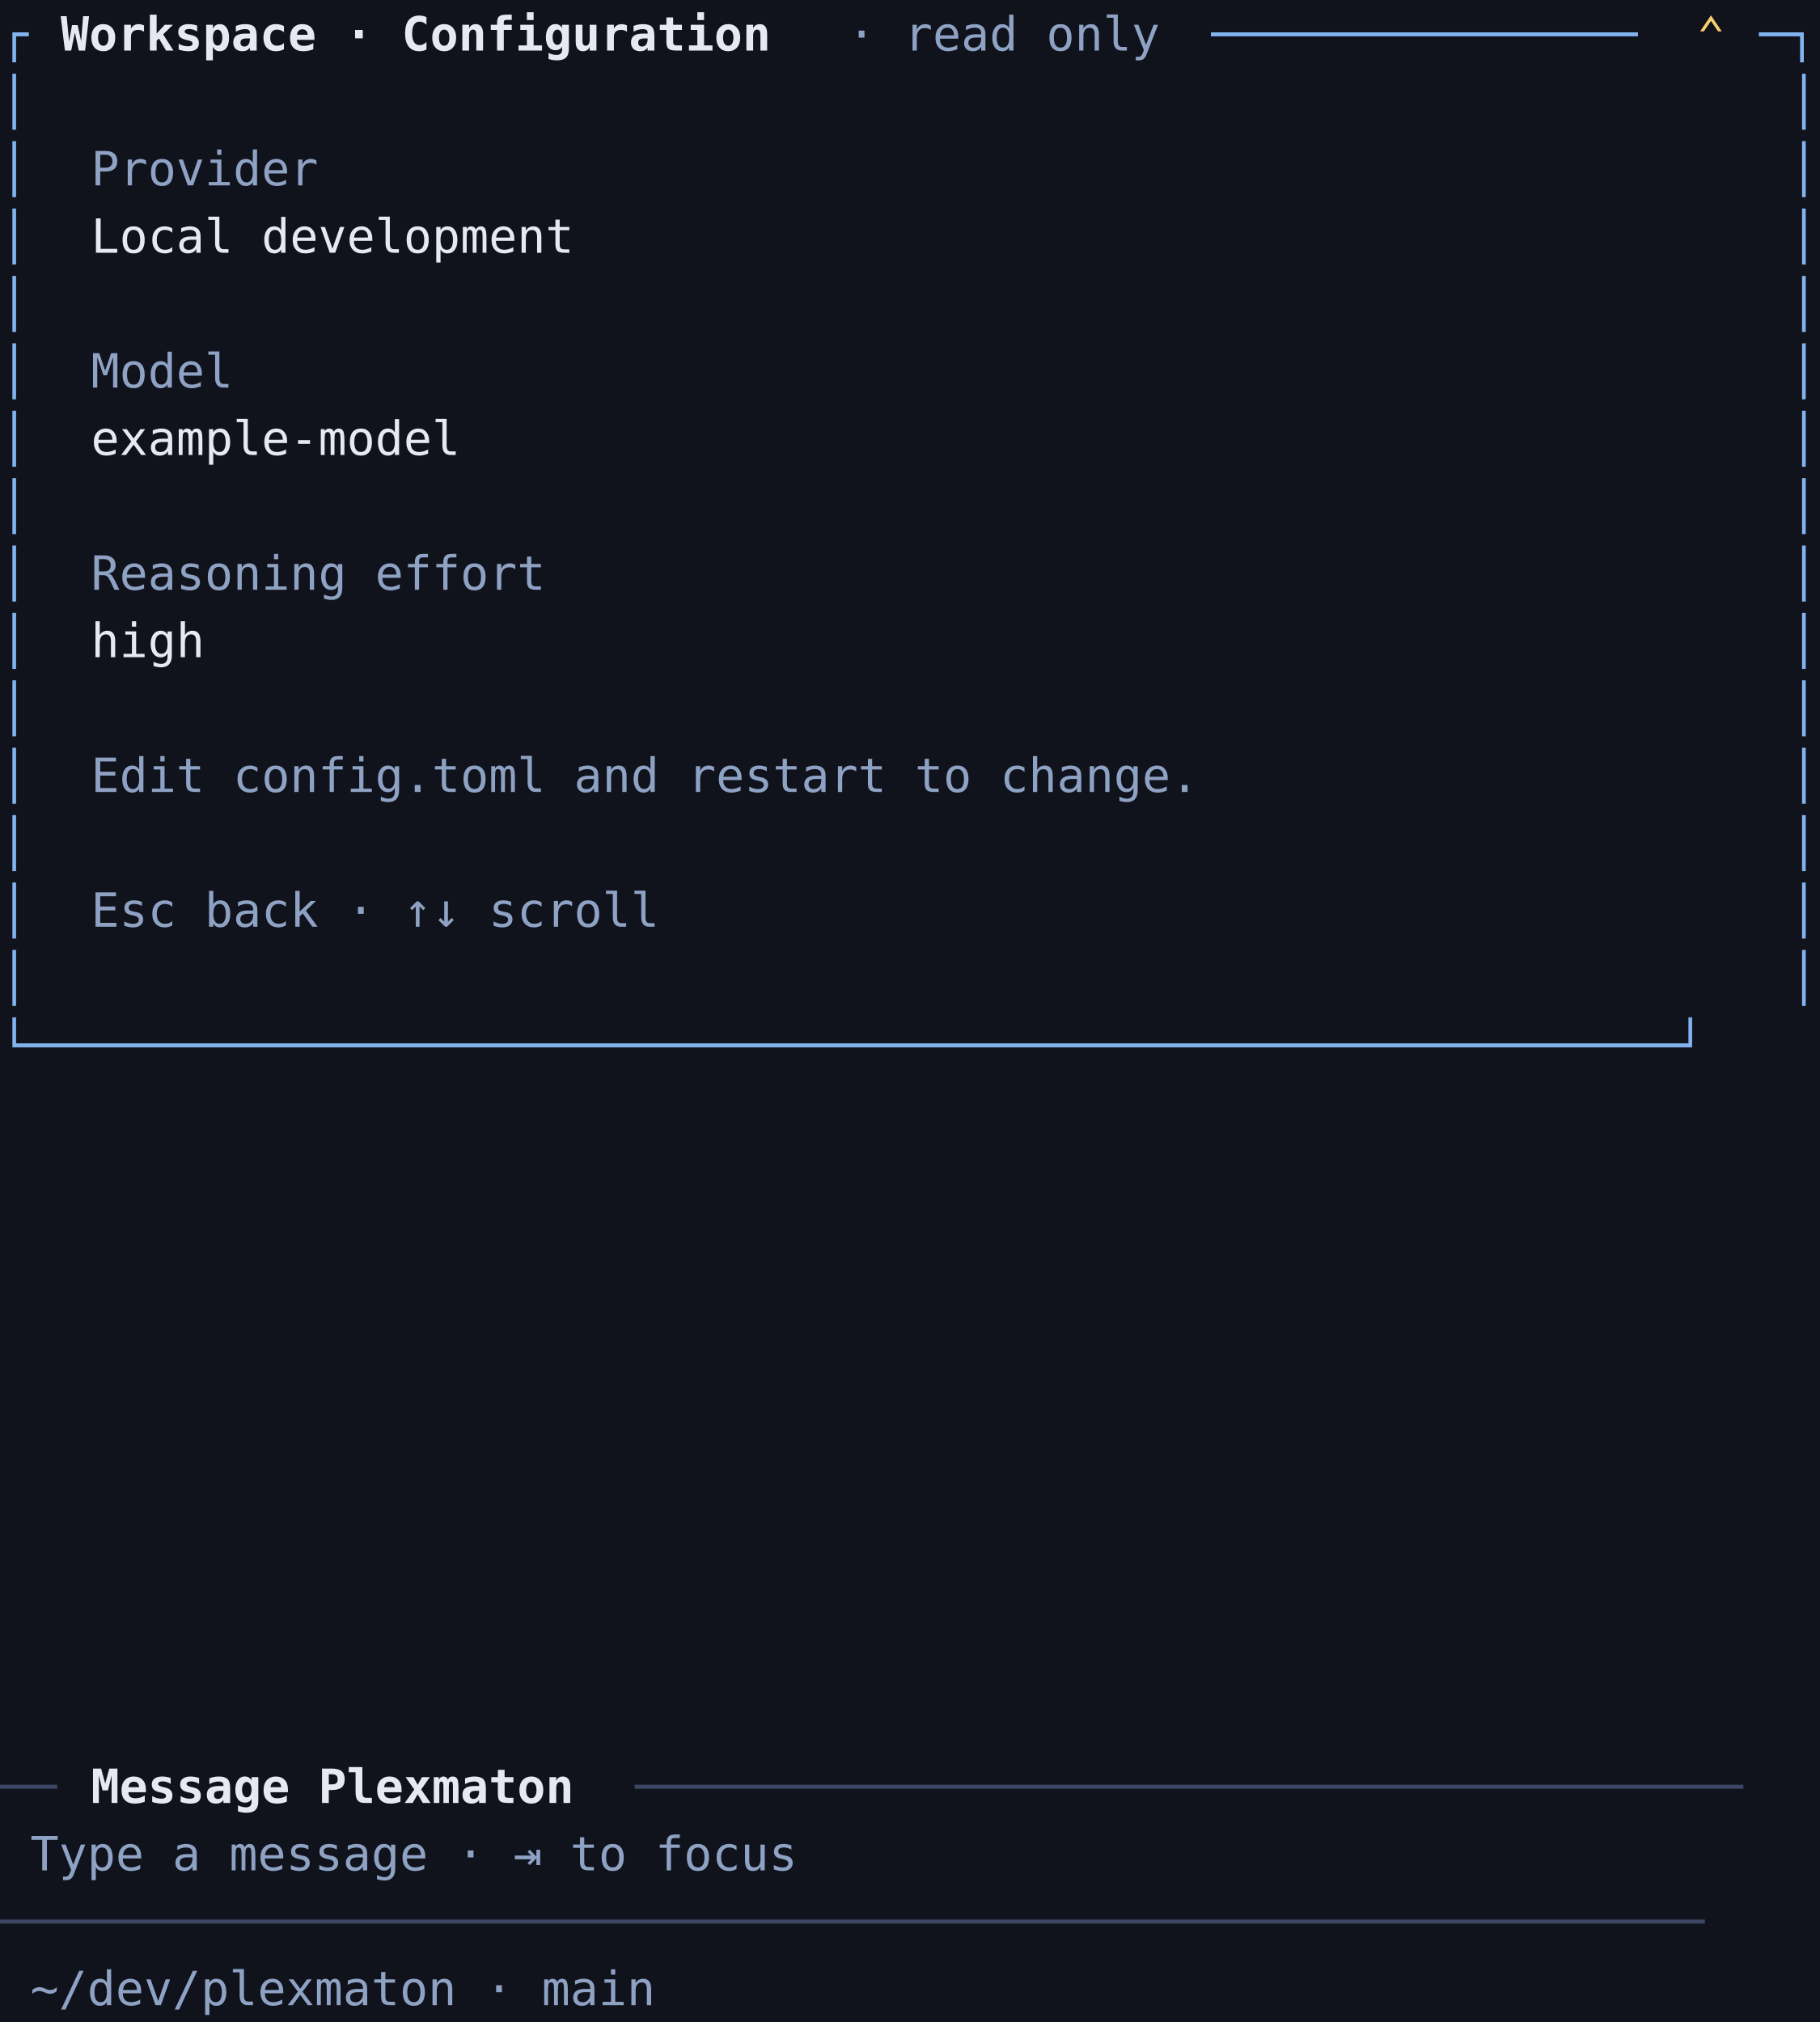
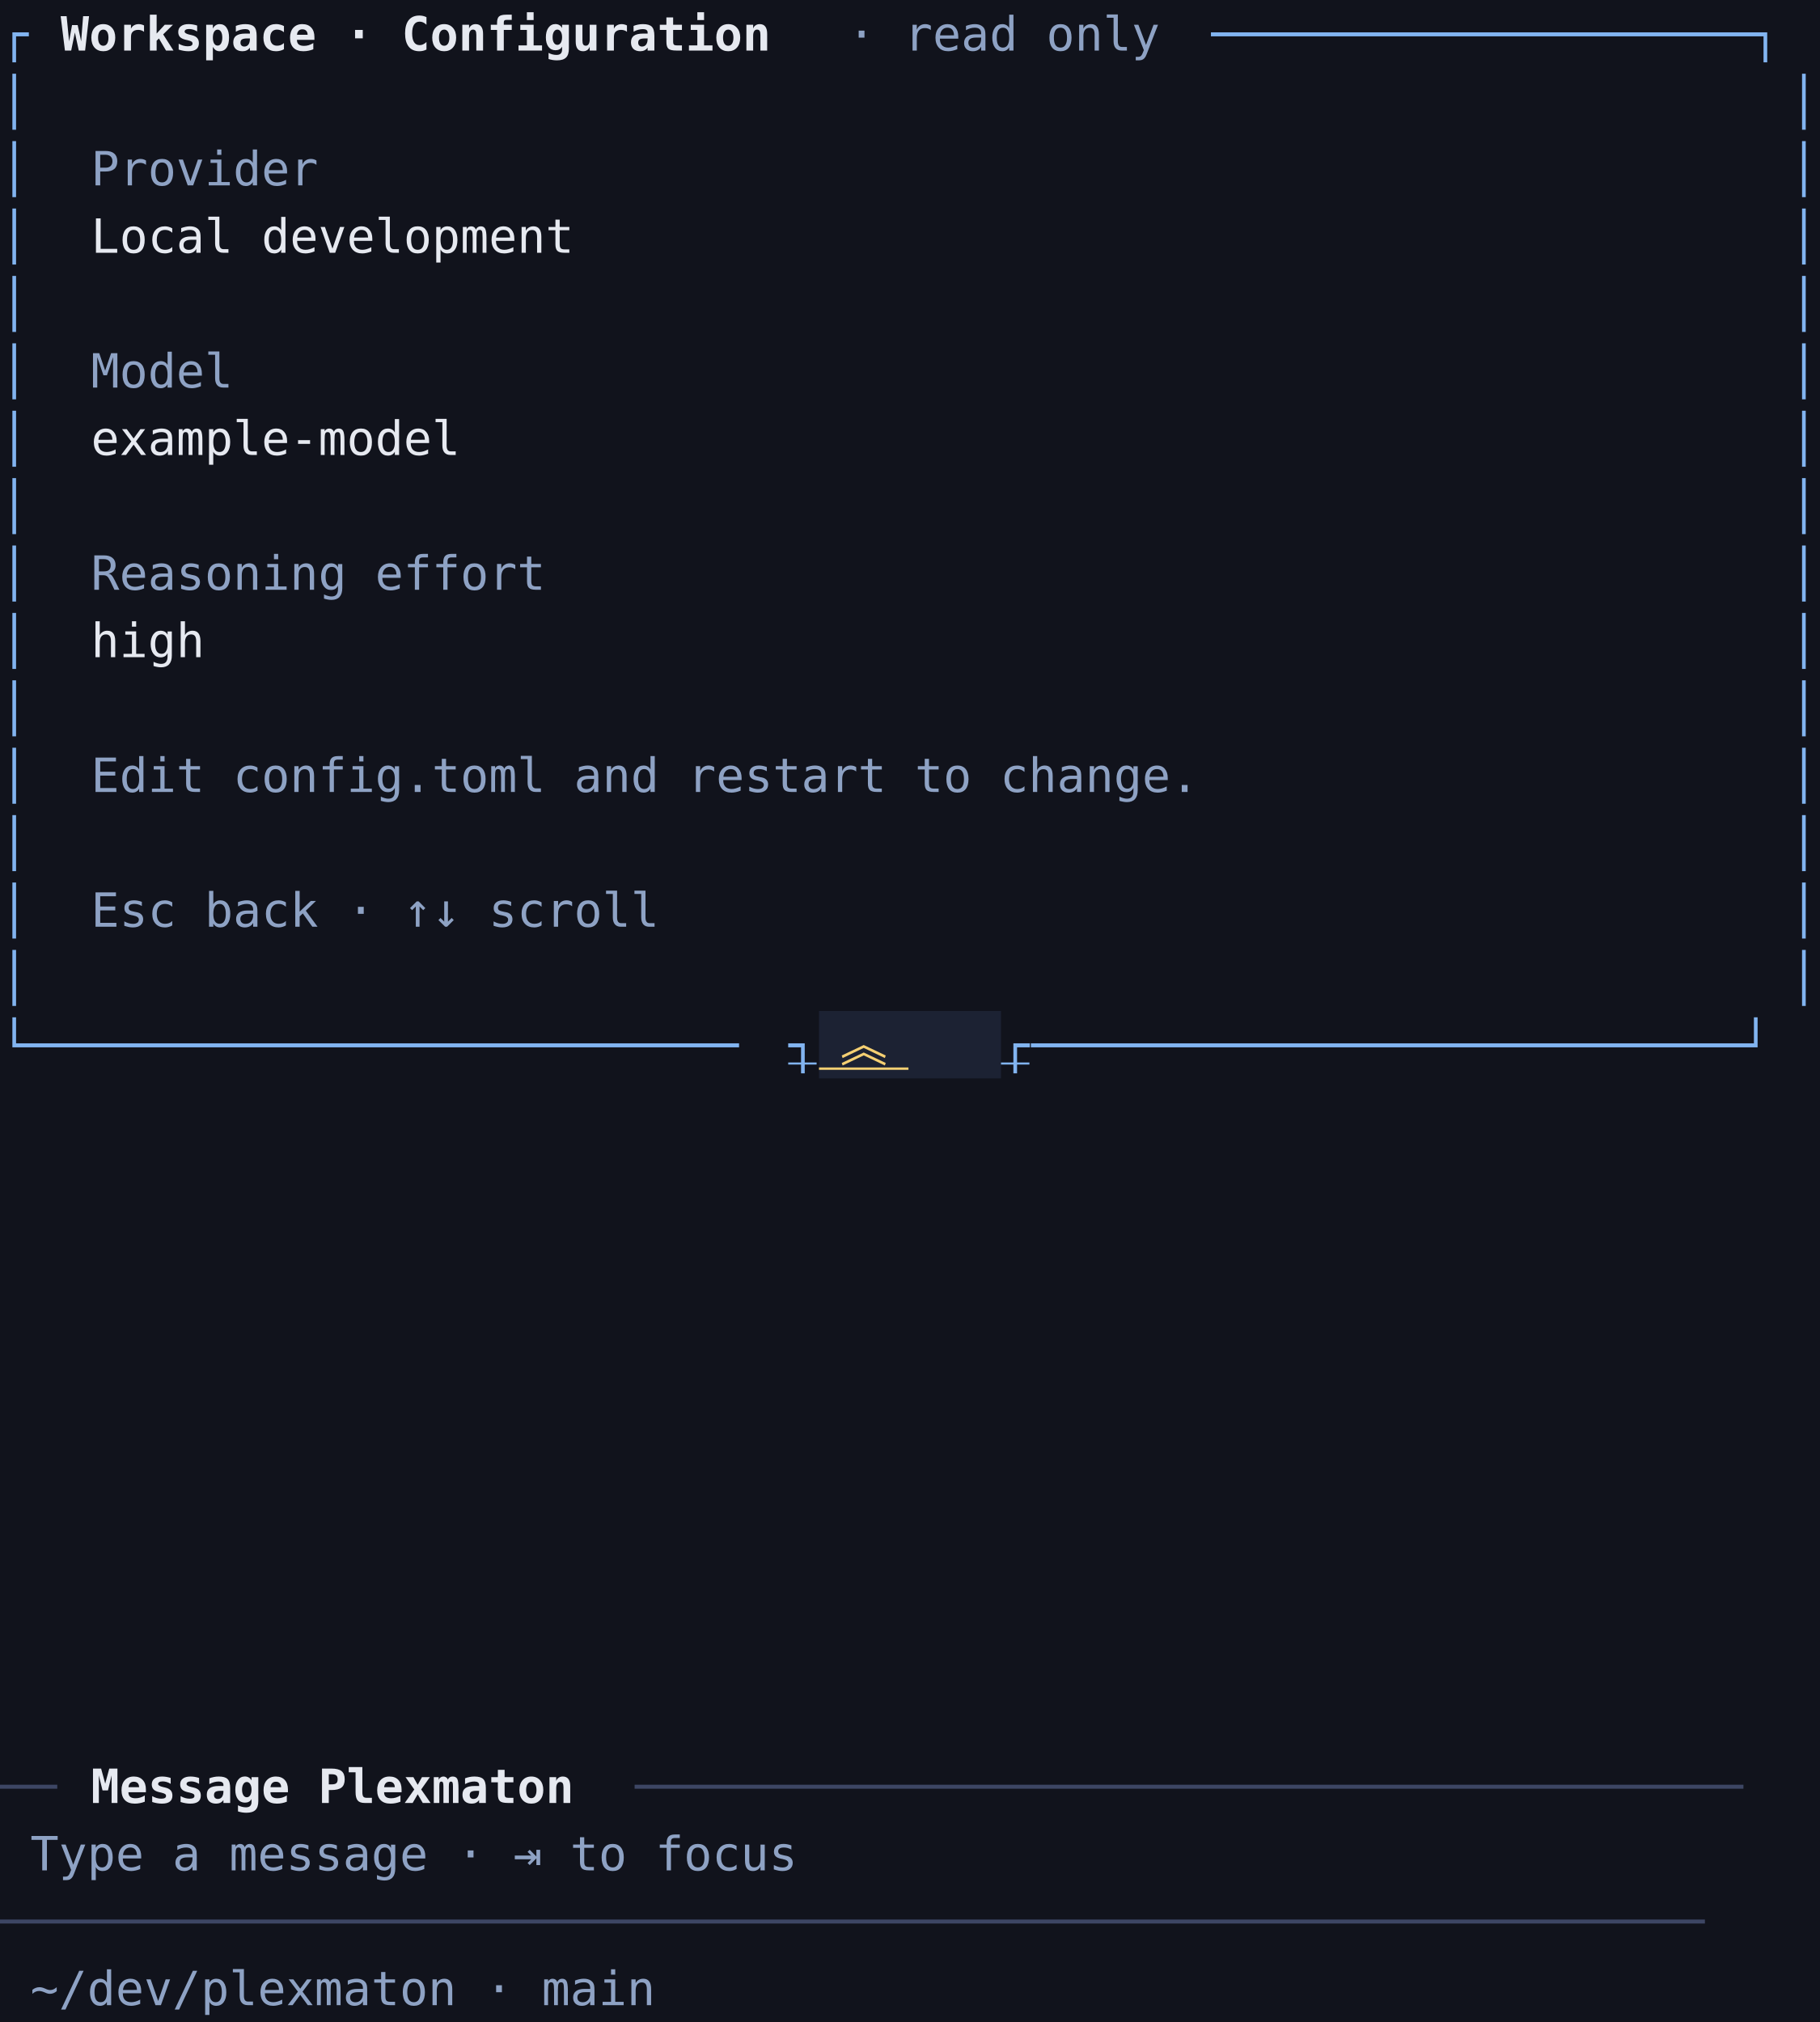
<svg xmlns="http://www.w3.org/2000/svg" width="100%" height="100%" viewBox="0 0 540 600" preserveAspectRatio="xMinYMin meet">
  <rect width="100%" height="100%" fill="#11131c" />
  <g font-family="Menlo,'Agave Nerd Font Mono',monospace" font-size="14">
    <text x="0" y="15" fill="#82b4f0" font-weight="normal" font-style="normal" opacity="1" text-decoration="none" xml:space="preserve" textLength="18" lengthAdjust="spacingAndGlyphs">┌ </text>
    <text x="18" y="15" fill="#e6e9f0" font-weight="bold" font-style="normal" opacity="1" text-decoration="none" xml:space="preserve" textLength="225" lengthAdjust="spacingAndGlyphs">Workspace · Configuration</text>
    <text x="243" y="15" fill="#8ea2c4" font-weight="normal" font-style="normal" opacity="1" text-decoration="none" xml:space="preserve" textLength="108" lengthAdjust="spacingAndGlyphs"> · read only</text>
-     <text x="351" y="15" fill="#82b4f0" font-weight="normal" font-style="normal" opacity="1" text-decoration="none" xml:space="preserve" textLength="144" lengthAdjust="spacingAndGlyphs"> ───────────────</text>
-     <text x="495" y="15" fill="#f5d072" font-weight="normal" font-style="normal" opacity="1" text-decoration="none" xml:space="preserve" textLength="27" lengthAdjust="spacingAndGlyphs"> ⌃ </text>
-     <text x="522" y="15" fill="#82b4f0" font-weight="normal" font-style="normal" opacity="1" text-decoration="none" xml:space="preserve" textLength="18" lengthAdjust="spacingAndGlyphs">─┐</text>
+     <text x="351" y="15" fill="#82b4f0" font-weight="normal" font-style="normal" opacity="1" text-decoration="none" xml:space="preserve" textLength="189" lengthAdjust="spacingAndGlyphs"> ───────────────────┐</text>
    <text x="0" y="35" fill="#82b4f0" font-weight="normal" font-style="normal" opacity="1" text-decoration="none" xml:space="preserve" textLength="9" lengthAdjust="spacingAndGlyphs">│</text>
    <text x="531" y="35" fill="#82b4f0" font-weight="normal" font-style="normal" opacity="1" text-decoration="none" xml:space="preserve" textLength="9" lengthAdjust="spacingAndGlyphs">│</text>
    <text x="0" y="55" fill="#82b4f0" font-weight="normal" font-style="normal" opacity="1" text-decoration="none" xml:space="preserve" textLength="9" lengthAdjust="spacingAndGlyphs">│</text>
    <text x="27" y="55" fill="#8ea2c4" font-weight="normal" font-style="normal" opacity="1" text-decoration="none" xml:space="preserve" textLength="72" lengthAdjust="spacingAndGlyphs">Provider</text>
    <text x="531" y="55" fill="#82b4f0" font-weight="normal" font-style="normal" opacity="1" text-decoration="none" xml:space="preserve" textLength="9" lengthAdjust="spacingAndGlyphs">│</text>
    <text x="0" y="75" fill="#82b4f0" font-weight="normal" font-style="normal" opacity="1" text-decoration="none" xml:space="preserve" textLength="9" lengthAdjust="spacingAndGlyphs">│</text>
    <text x="27" y="75" fill="#e6e9f0" font-weight="normal" font-style="normal" opacity="1" text-decoration="none" xml:space="preserve" textLength="153" lengthAdjust="spacingAndGlyphs">Local development</text>
    <text x="531" y="75" fill="#82b4f0" font-weight="normal" font-style="normal" opacity="1" text-decoration="none" xml:space="preserve" textLength="9" lengthAdjust="spacingAndGlyphs">│</text>
    <text x="0" y="95" fill="#82b4f0" font-weight="normal" font-style="normal" opacity="1" text-decoration="none" xml:space="preserve" textLength="9" lengthAdjust="spacingAndGlyphs">│</text>
    <text x="531" y="95" fill="#82b4f0" font-weight="normal" font-style="normal" opacity="1" text-decoration="none" xml:space="preserve" textLength="9" lengthAdjust="spacingAndGlyphs">│</text>
    <text x="0" y="115" fill="#82b4f0" font-weight="normal" font-style="normal" opacity="1" text-decoration="none" xml:space="preserve" textLength="9" lengthAdjust="spacingAndGlyphs">│</text>
    <text x="27" y="115" fill="#8ea2c4" font-weight="normal" font-style="normal" opacity="1" text-decoration="none" xml:space="preserve" textLength="45" lengthAdjust="spacingAndGlyphs">Model</text>
    <text x="531" y="115" fill="#82b4f0" font-weight="normal" font-style="normal" opacity="1" text-decoration="none" xml:space="preserve" textLength="9" lengthAdjust="spacingAndGlyphs">│</text>
    <text x="0" y="135" fill="#82b4f0" font-weight="normal" font-style="normal" opacity="1" text-decoration="none" xml:space="preserve" textLength="9" lengthAdjust="spacingAndGlyphs">│</text>
    <text x="27" y="135" fill="#e6e9f0" font-weight="normal" font-style="normal" opacity="1" text-decoration="none" xml:space="preserve" textLength="117" lengthAdjust="spacingAndGlyphs">example-model</text>
    <text x="531" y="135" fill="#82b4f0" font-weight="normal" font-style="normal" opacity="1" text-decoration="none" xml:space="preserve" textLength="9" lengthAdjust="spacingAndGlyphs">│</text>
    <text x="0" y="155" fill="#82b4f0" font-weight="normal" font-style="normal" opacity="1" text-decoration="none" xml:space="preserve" textLength="9" lengthAdjust="spacingAndGlyphs">│</text>
    <text x="531" y="155" fill="#82b4f0" font-weight="normal" font-style="normal" opacity="1" text-decoration="none" xml:space="preserve" textLength="9" lengthAdjust="spacingAndGlyphs">│</text>
    <text x="0" y="175" fill="#82b4f0" font-weight="normal" font-style="normal" opacity="1" text-decoration="none" xml:space="preserve" textLength="9" lengthAdjust="spacingAndGlyphs">│</text>
    <text x="27" y="175" fill="#8ea2c4" font-weight="normal" font-style="normal" opacity="1" text-decoration="none" xml:space="preserve" textLength="144" lengthAdjust="spacingAndGlyphs">Reasoning effort</text>
    <text x="531" y="175" fill="#82b4f0" font-weight="normal" font-style="normal" opacity="1" text-decoration="none" xml:space="preserve" textLength="9" lengthAdjust="spacingAndGlyphs">│</text>
    <text x="0" y="195" fill="#82b4f0" font-weight="normal" font-style="normal" opacity="1" text-decoration="none" xml:space="preserve" textLength="9" lengthAdjust="spacingAndGlyphs">│</text>
    <text x="27" y="195" fill="#e6e9f0" font-weight="normal" font-style="normal" opacity="1" text-decoration="none" xml:space="preserve" textLength="36" lengthAdjust="spacingAndGlyphs">high</text>
    <text x="531" y="195" fill="#82b4f0" font-weight="normal" font-style="normal" opacity="1" text-decoration="none" xml:space="preserve" textLength="9" lengthAdjust="spacingAndGlyphs">│</text>
    <text x="0" y="215" fill="#82b4f0" font-weight="normal" font-style="normal" opacity="1" text-decoration="none" xml:space="preserve" textLength="9" lengthAdjust="spacingAndGlyphs">│</text>
    <text x="531" y="215" fill="#82b4f0" font-weight="normal" font-style="normal" opacity="1" text-decoration="none" xml:space="preserve" textLength="9" lengthAdjust="spacingAndGlyphs">│</text>
    <text x="0" y="235" fill="#82b4f0" font-weight="normal" font-style="normal" opacity="1" text-decoration="none" xml:space="preserve" textLength="9" lengthAdjust="spacingAndGlyphs">│</text>
    <text x="27" y="235" fill="#8ea2c4" font-weight="normal" font-style="normal" opacity="1" text-decoration="none" xml:space="preserve" textLength="351" lengthAdjust="spacingAndGlyphs">Edit config.toml and restart to change.</text>
    <text x="531" y="235" fill="#82b4f0" font-weight="normal" font-style="normal" opacity="1" text-decoration="none" xml:space="preserve" textLength="9" lengthAdjust="spacingAndGlyphs">│</text>
    <text x="0" y="255" fill="#82b4f0" font-weight="normal" font-style="normal" opacity="1" text-decoration="none" xml:space="preserve" textLength="9" lengthAdjust="spacingAndGlyphs">│</text>
    <text x="531" y="255" fill="#82b4f0" font-weight="normal" font-style="normal" opacity="1" text-decoration="none" xml:space="preserve" textLength="9" lengthAdjust="spacingAndGlyphs">│</text>
    <text x="0" y="275" fill="#82b4f0" font-weight="normal" font-style="normal" opacity="1" text-decoration="none" xml:space="preserve" textLength="9" lengthAdjust="spacingAndGlyphs">│</text>
    <text x="27" y="275" fill="#8ea2c4" font-weight="normal" font-style="normal" opacity="1" text-decoration="none" xml:space="preserve" textLength="180" lengthAdjust="spacingAndGlyphs">Esc back · ↑↓ scroll</text>
    <text x="531" y="275" fill="#82b4f0" font-weight="normal" font-style="normal" opacity="1" text-decoration="none" xml:space="preserve" textLength="9" lengthAdjust="spacingAndGlyphs">│</text>
    <text x="0" y="295" fill="#82b4f0" font-weight="normal" font-style="normal" opacity="1" text-decoration="none" xml:space="preserve" textLength="9" lengthAdjust="spacingAndGlyphs">│</text>
    <text x="531" y="295" fill="#82b4f0" font-weight="normal" font-style="normal" opacity="1" text-decoration="none" xml:space="preserve" textLength="9" lengthAdjust="spacingAndGlyphs">│</text>
-     <text x="0" y="315" fill="#82b4f0" font-weight="normal" font-style="normal" opacity="1" text-decoration="none" xml:space="preserve" textLength="540" lengthAdjust="spacingAndGlyphs">└──────────────────────────────────────────────────────────┘</text>
+     <text x="0" y="315" fill="#82b4f0" font-weight="normal" font-style="normal" opacity="1" text-decoration="none" xml:space="preserve" textLength="234" lengthAdjust="spacingAndGlyphs">└─────────────────────────</text>
+     <text x="234" y="315" fill="#82b4f0" font-weight="normal" font-style="normal" opacity="1" text-decoration="underline" xml:space="preserve" textLength="9" lengthAdjust="spacingAndGlyphs">┐</text>
+     <rect x="243" y="300" width="54" height="20" fill="#1c2233" />
+     <text x="243" y="315" fill="#f5d072" font-weight="normal" font-style="normal" opacity="1" text-decoration="underline" xml:space="preserve" textLength="54" lengthAdjust="spacingAndGlyphs">  ︽  </text>
+     <text x="297" y="315" fill="#82b4f0" font-weight="normal" font-style="normal" opacity="1" text-decoration="underline" xml:space="preserve" textLength="9" lengthAdjust="spacingAndGlyphs">┌</text>
+     <text x="306" y="315" fill="#82b4f0" font-weight="normal" font-style="normal" opacity="1" text-decoration="none" xml:space="preserve" textLength="234" lengthAdjust="spacingAndGlyphs">─────────────────────────┘</text>
    <text x="0" y="535" fill="#3d4664" font-weight="normal" font-style="normal" opacity="1" text-decoration="none" xml:space="preserve" textLength="27" lengthAdjust="spacingAndGlyphs">── </text>
    <text x="27" y="535" fill="#e6e9f0" font-weight="bold" font-style="normal" opacity="1" text-decoration="none" xml:space="preserve" textLength="153" lengthAdjust="spacingAndGlyphs">Message Plexmaton</text>
    <text x="180" y="535" fill="#3d4664" font-weight="normal" font-style="normal" opacity="1" text-decoration="none" xml:space="preserve" textLength="360" lengthAdjust="spacingAndGlyphs"> ───────────────────────────────────────</text>
    <text x="9" y="555" fill="#8ea2c4" font-weight="normal" font-style="normal" opacity="1" text-decoration="none" xml:space="preserve" textLength="243" lengthAdjust="spacingAndGlyphs">Type a message · ⇥ to focus</text>
    <text x="0" y="575" fill="#3d4664" font-weight="normal" font-style="normal" opacity="1" text-decoration="none" xml:space="preserve" textLength="540" lengthAdjust="spacingAndGlyphs">────────────────────────────────────────────────────────────</text>
    <text x="9" y="595" fill="#8ea2c4" font-weight="normal" font-style="normal" opacity="1" text-decoration="none" xml:space="preserve" textLength="198" lengthAdjust="spacingAndGlyphs">~/dev/plexmaton · main</text>
  </g>
</svg>
